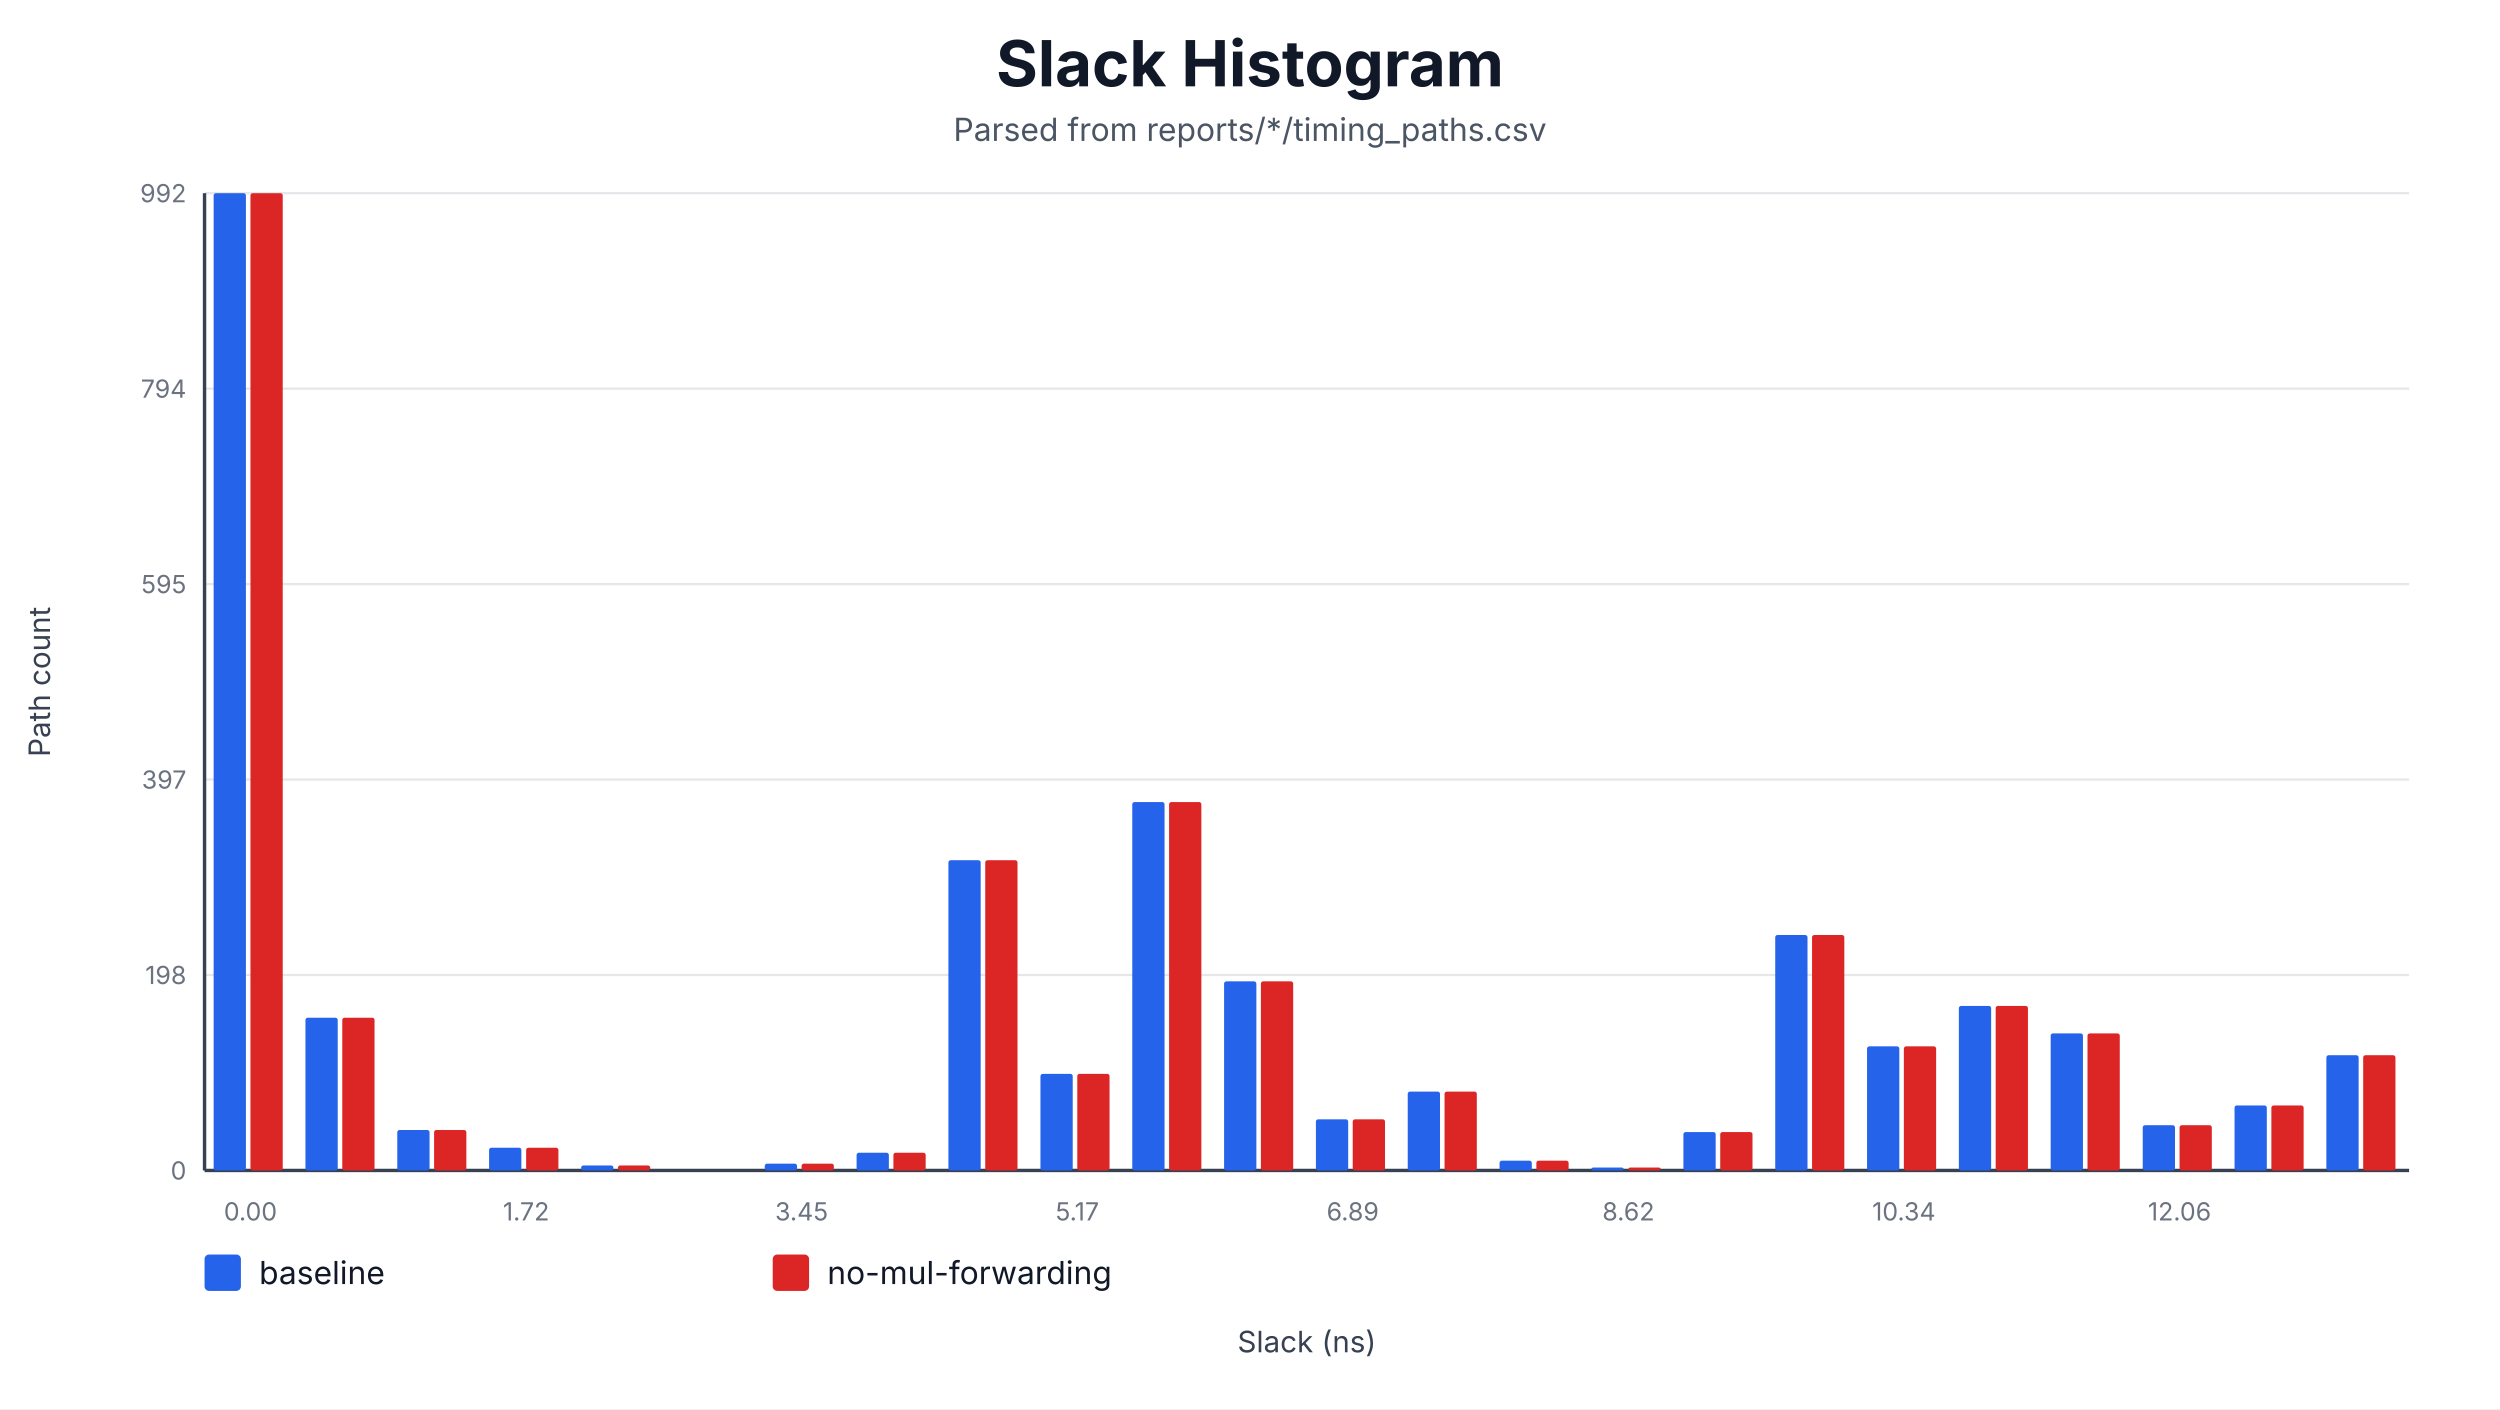
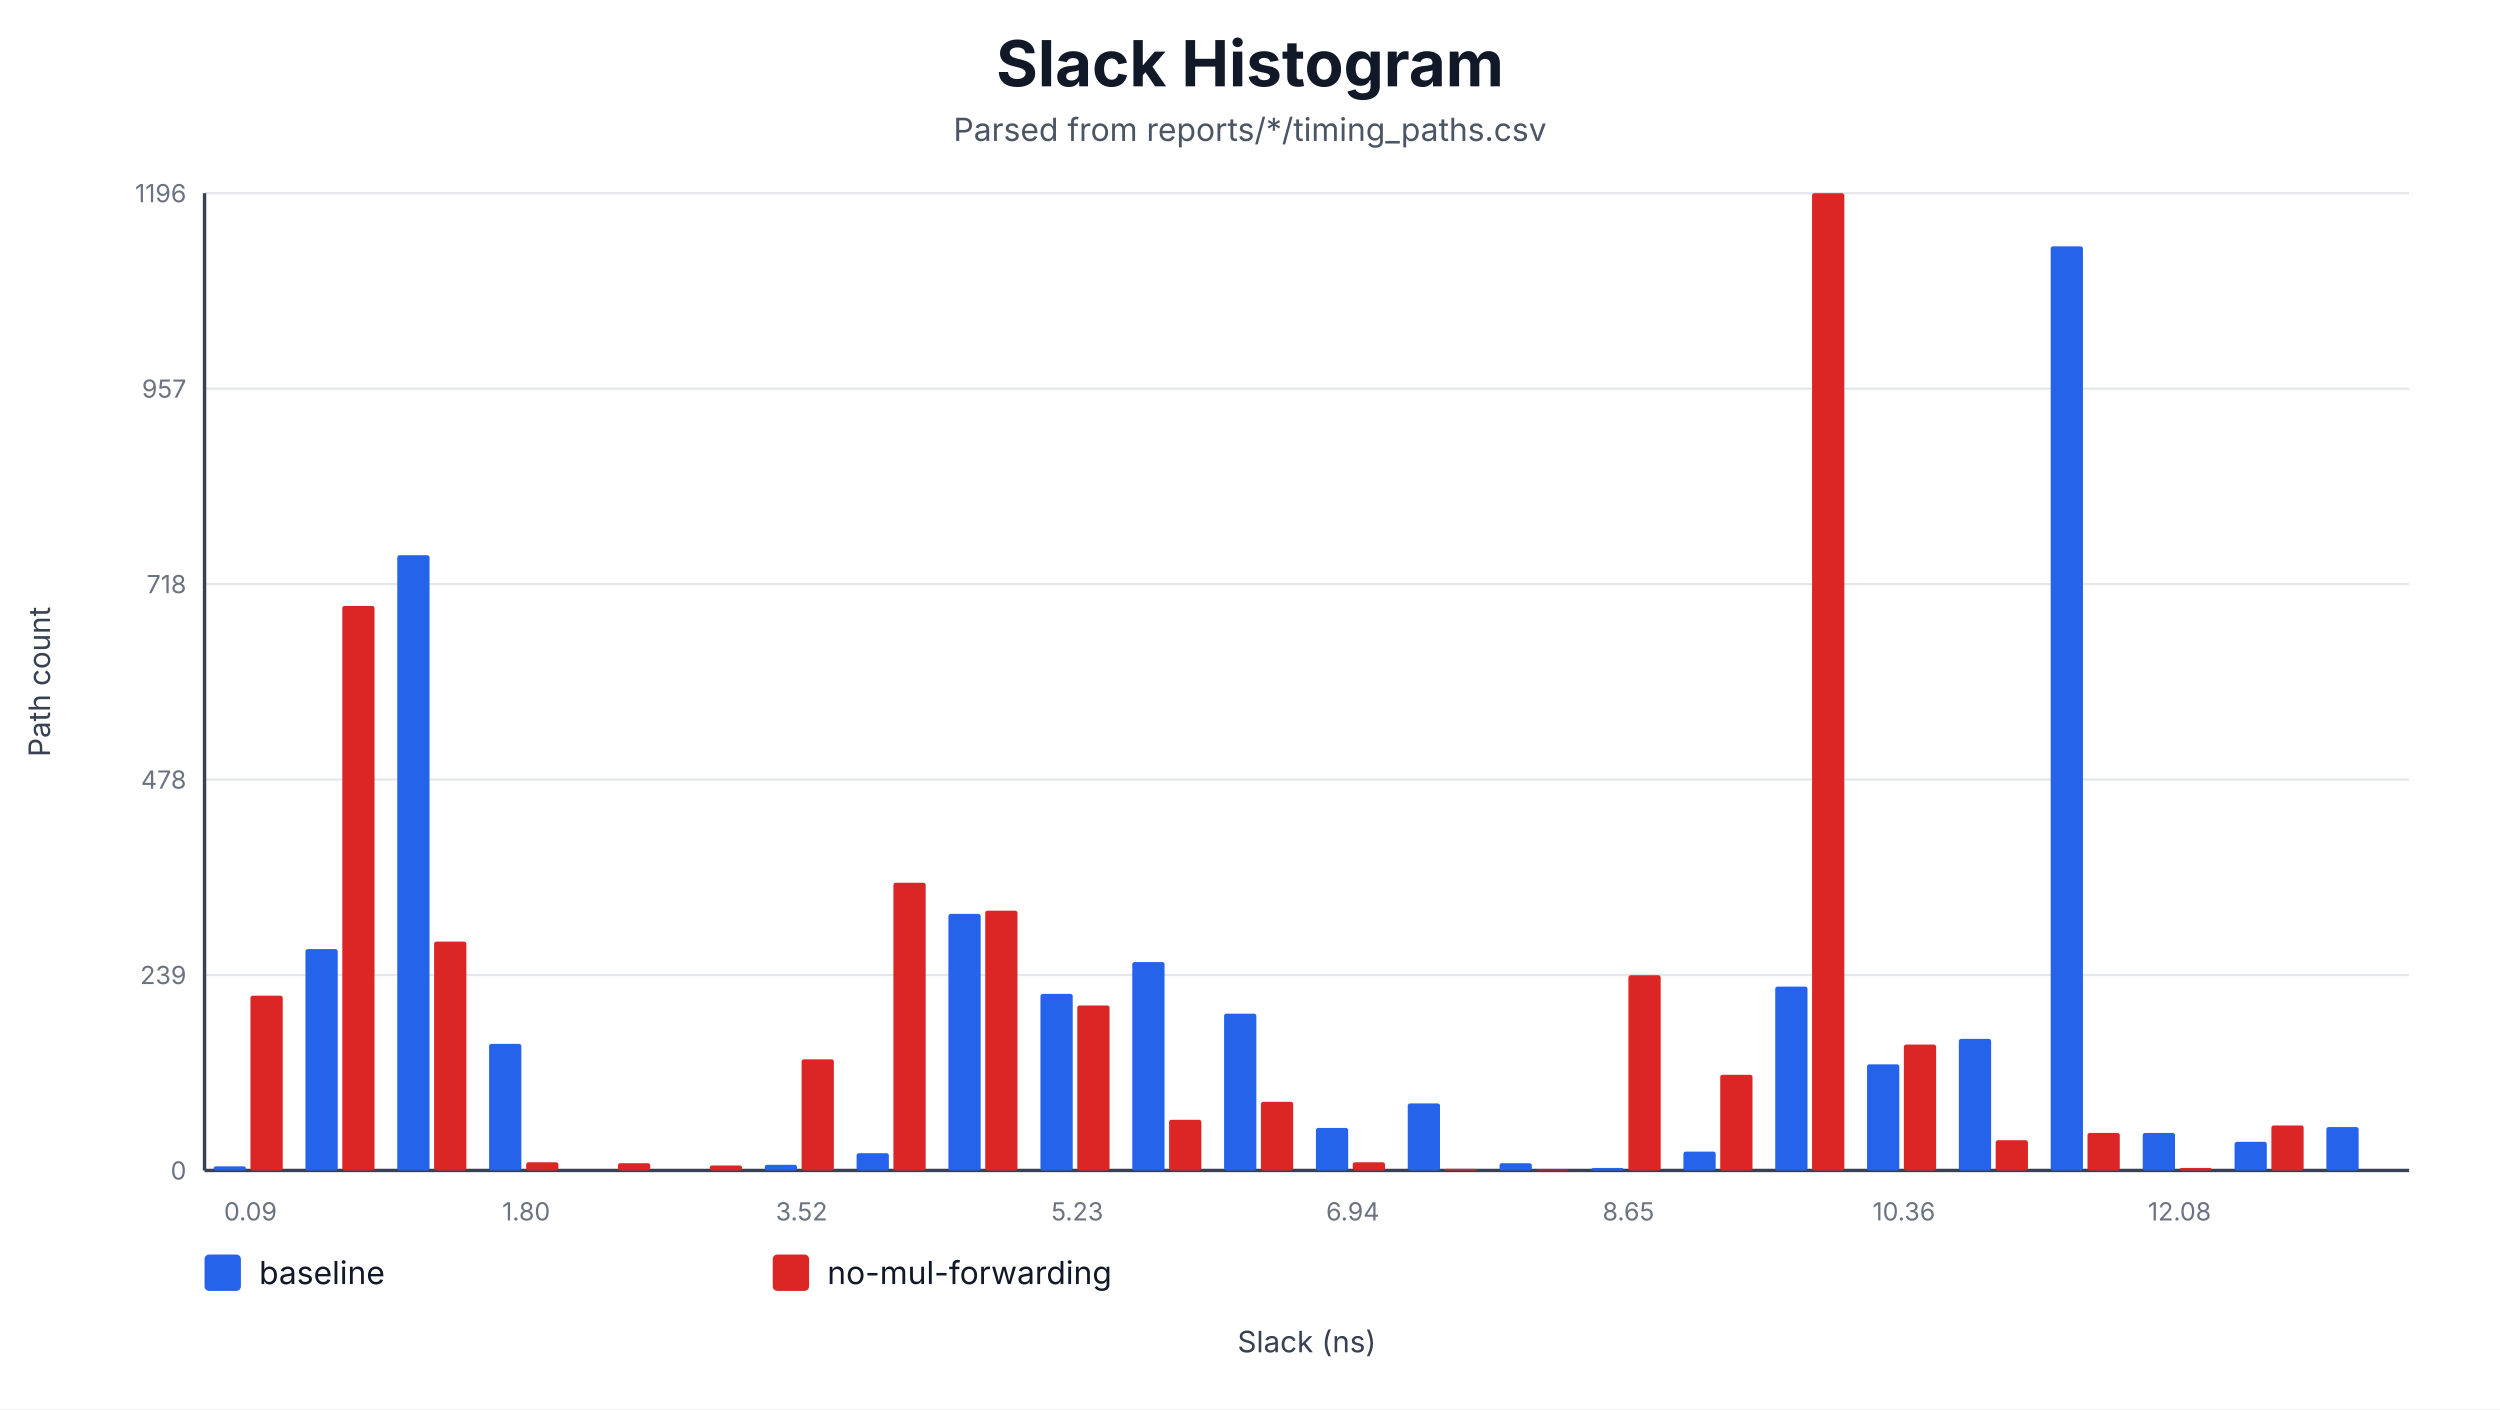
<svg xmlns="http://www.w3.org/2000/svg" width="1100" height="620" viewBox="0 0 1100 620">
  <rect width="100%" height="100%" fill="#ffffff" />
  <style>text{font-family:Inter,Arial,sans-serif;fill:#111827}.title{font-size:28px;font-weight:700}.subtitle{font-size:14px;fill:#4b5563}.axis{font-size:13px;fill:#374151}.tick{font-size:11px;fill:#6b7280}.grid{stroke:#e5e7eb}.axisline{stroke:#374151;stroke-width:1.5}.legend{font-size:14px}</style>
  <text class="title" x="550.0" y="38" text-anchor="middle">Slack Histogram</text>
  <text class="subtitle" x="550.0" y="62" text-anchor="middle">Parsed from reports/*/timing_paths.csv</text>
  <line class="grid" x1="90" y1="515.0" x2="1060" y2="515.0" />
  <text class="tick" x="82" y="519.0" text-anchor="end">0</text>
  <line class="grid" x1="90" y1="429.0" x2="1060" y2="429.0" />
-   <text class="tick" x="82" y="433.0" text-anchor="end">198</text>
+   <text class="tick" x="82" y="433.0" text-anchor="end">239</text>
  <line class="grid" x1="90" y1="343.0" x2="1060" y2="343.0" />
-   <text class="tick" x="82" y="347.0" text-anchor="end">397</text>
+   <text class="tick" x="82" y="347.0" text-anchor="end">478</text>
  <line class="grid" x1="90" y1="257.0" x2="1060" y2="257.0" />
-   <text class="tick" x="82" y="261.0" text-anchor="end">595</text>
+   <text class="tick" x="82" y="261.0" text-anchor="end">718</text>
  <line class="grid" x1="90" y1="171.0" x2="1060" y2="171.0" />
-   <text class="tick" x="82" y="175.0" text-anchor="end">794</text>
+   <text class="tick" x="82" y="175.0" text-anchor="end">957</text>
  <line class="grid" x1="90" y1="85.0" x2="1060" y2="85.0" />
-   <text class="tick" x="82" y="89.0" text-anchor="end">992</text>
+   <text class="tick" x="82" y="89.0" text-anchor="end">1196</text>
  <line class="axisline" x1="90" y1="85" x2="90" y2="515" />
  <line class="axisline" x1="90" y1="515" x2="1060" y2="515" />
  <text class="axis" x="22" y="300.0" transform="rotate(-90 22 300.0)" text-anchor="middle">Path count</text>
  <text class="axis" x="575.0" y="595" text-anchor="middle">Slack (ns)</text>
-   <text class="tick" x="110.2" y="537" text-anchor="middle">0.00</text>
-   <rect x="94.0" y="85.0" width="14.2" height="430.0" fill="#2563eb" rx="1" />
-   <rect x="110.2" y="85.0" width="14.2" height="430.0" fill="#dc2626" rx="1" />
-   <rect x="134.4" y="447.8" width="14.2" height="67.2" fill="#2563eb" rx="1" />
-   <rect x="150.6" y="447.8" width="14.2" height="67.2" fill="#dc2626" rx="1" />
-   <rect x="174.8" y="497.2" width="14.2" height="17.8" fill="#2563eb" rx="1" />
-   <rect x="191.0" y="497.2" width="14.2" height="17.8" fill="#dc2626" rx="1" />
-   <text class="tick" x="231.5" y="537" text-anchor="middle">1.72</text>
-   <rect x="215.2" y="505.0" width="14.2" height="10.0" fill="#2563eb" rx="1" />
-   <rect x="231.5" y="505.0" width="14.2" height="10.0" fill="#dc2626" rx="1" />
-   <rect x="255.7" y="512.8" width="14.2" height="2.2" fill="#2563eb" rx="1" />
-   <rect x="271.9" y="512.8" width="14.2" height="2.2" fill="#dc2626" rx="1" />
+   <text class="tick" x="110.2" y="537" text-anchor="middle">0.09</text>
+   <rect x="94.0" y="513.2" width="14.2" height="1.8" fill="#2563eb" rx="1" />
+   <rect x="110.2" y="438.1" width="14.2" height="76.9" fill="#dc2626" rx="1" />
+   <rect x="134.4" y="417.6" width="14.2" height="97.4" fill="#2563eb" rx="1" />
+   <rect x="150.6" y="266.6" width="14.2" height="248.4" fill="#dc2626" rx="1" />
+   <rect x="174.8" y="244.3" width="14.2" height="270.7" fill="#2563eb" rx="1" />
+   <rect x="191.0" y="414.3" width="14.2" height="100.7" fill="#dc2626" rx="1" />
+   <text class="tick" x="231.5" y="537" text-anchor="middle">1.80</text>
+   <rect x="215.2" y="459.3" width="14.2" height="55.7" fill="#2563eb" rx="1" />
+   <rect x="231.5" y="511.4" width="14.2" height="3.6" fill="#dc2626" rx="1" />
+   <rect x="255.7" y="515.0" width="14.2" height="0.0" fill="#2563eb" rx="1" />
+   <rect x="271.9" y="511.8" width="14.2" height="3.2" fill="#dc2626" rx="1" />
  <rect x="296.1" y="515.0" width="14.2" height="0.0" fill="#2563eb" rx="1" />
-   <rect x="312.3" y="515.0" width="14.2" height="0.0" fill="#dc2626" rx="1" />
-   <text class="tick" x="352.7" y="537" text-anchor="middle">3.45</text>
-   <rect x="336.5" y="512.0" width="14.2" height="3.0" fill="#2563eb" rx="1" />
-   <rect x="352.7" y="512.0" width="14.2" height="3.0" fill="#dc2626" rx="1" />
-   <rect x="376.9" y="507.2" width="14.2" height="7.8" fill="#2563eb" rx="1" />
-   <rect x="393.1" y="507.2" width="14.2" height="7.8" fill="#dc2626" rx="1" />
-   <rect x="417.3" y="378.5" width="14.2" height="136.5" fill="#2563eb" rx="1" />
-   <rect x="433.5" y="378.5" width="14.2" height="136.5" fill="#dc2626" rx="1" />
-   <text class="tick" x="474.0" y="537" text-anchor="middle">5.17</text>
-   <rect x="457.8" y="472.5" width="14.2" height="42.5" fill="#2563eb" rx="1" />
-   <rect x="474.0" y="472.5" width="14.2" height="42.5" fill="#dc2626" rx="1" />
-   <rect x="498.2" y="352.9" width="14.2" height="162.1" fill="#2563eb" rx="1" />
-   <rect x="514.4" y="352.9" width="14.2" height="162.1" fill="#dc2626" rx="1" />
-   <rect x="538.6" y="431.8" width="14.2" height="83.2" fill="#2563eb" rx="1" />
-   <rect x="554.8" y="431.8" width="14.2" height="83.2" fill="#dc2626" rx="1" />
-   <text class="tick" x="595.2" y="537" text-anchor="middle">6.89</text>
-   <rect x="579.0" y="492.5" width="14.2" height="22.5" fill="#2563eb" rx="1" />
-   <rect x="595.2" y="492.5" width="14.2" height="22.5" fill="#dc2626" rx="1" />
-   <rect x="619.4" y="480.3" width="14.2" height="34.7" fill="#2563eb" rx="1" />
-   <rect x="635.6" y="480.3" width="14.2" height="34.7" fill="#dc2626" rx="1" />
-   <rect x="659.8" y="510.7" width="14.2" height="4.3" fill="#2563eb" rx="1" />
-   <rect x="676.0" y="510.7" width="14.2" height="4.3" fill="#dc2626" rx="1" />
-   <text class="tick" x="716.5" y="537" text-anchor="middle">8.62</text>
-   <rect x="700.2" y="513.7" width="14.2" height="1.3" fill="#2563eb" rx="1" />
-   <rect x="716.5" y="513.7" width="14.2" height="1.3" fill="#dc2626" rx="1" />
-   <rect x="740.7" y="498.1" width="14.2" height="16.9" fill="#2563eb" rx="1" />
-   <rect x="756.9" y="498.1" width="14.2" height="16.9" fill="#dc2626" rx="1" />
-   <rect x="781.1" y="411.4" width="14.2" height="103.6" fill="#2563eb" rx="1" />
-   <rect x="797.3" y="411.4" width="14.2" height="103.6" fill="#dc2626" rx="1" />
-   <text class="tick" x="837.7" y="537" text-anchor="middle">10.34</text>
-   <rect x="821.5" y="460.4" width="14.2" height="54.6" fill="#2563eb" rx="1" />
-   <rect x="837.7" y="460.4" width="14.2" height="54.6" fill="#dc2626" rx="1" />
-   <rect x="861.9" y="442.6" width="14.2" height="72.4" fill="#2563eb" rx="1" />
-   <rect x="878.1" y="442.6" width="14.2" height="72.4" fill="#dc2626" rx="1" />
-   <rect x="902.3" y="454.7" width="14.2" height="60.3" fill="#2563eb" rx="1" />
-   <rect x="918.5" y="454.7" width="14.2" height="60.3" fill="#dc2626" rx="1" />
-   <text class="tick" x="959.0" y="537" text-anchor="middle">12.06</text>
-   <rect x="942.8" y="495.1" width="14.2" height="19.9" fill="#2563eb" rx="1" />
-   <rect x="959.0" y="495.1" width="14.2" height="19.9" fill="#dc2626" rx="1" />
-   <rect x="983.2" y="486.4" width="14.2" height="28.6" fill="#2563eb" rx="1" />
-   <rect x="999.4" y="486.4" width="14.2" height="28.6" fill="#dc2626" rx="1" />
-   <rect x="1023.6" y="464.3" width="14.2" height="50.7" fill="#2563eb" rx="1" />
-   <rect x="1039.8" y="464.3" width="14.2" height="50.7" fill="#dc2626" rx="1" />
+   <rect x="312.3" y="512.8" width="14.2" height="2.2" fill="#dc2626" rx="1" />
+   <text class="tick" x="352.7" y="537" text-anchor="middle">3.52</text>
+   <rect x="336.5" y="512.5" width="14.2" height="2.5" fill="#2563eb" rx="1" />
+   <rect x="352.7" y="466.1" width="14.2" height="48.9" fill="#dc2626" rx="1" />
+   <rect x="376.9" y="507.4" width="14.2" height="7.6" fill="#2563eb" rx="1" />
+   <rect x="393.1" y="388.4" width="14.2" height="126.6" fill="#dc2626" rx="1" />
+   <rect x="417.3" y="402.1" width="14.2" height="112.9" fill="#2563eb" rx="1" />
+   <rect x="433.5" y="400.7" width="14.2" height="114.3" fill="#dc2626" rx="1" />
+   <text class="tick" x="474.0" y="537" text-anchor="middle">5.23</text>
+   <rect x="457.8" y="437.3" width="14.2" height="77.7" fill="#2563eb" rx="1" />
+   <rect x="474.0" y="442.4" width="14.2" height="72.6" fill="#dc2626" rx="1" />
+   <rect x="498.2" y="423.3" width="14.2" height="91.7" fill="#2563eb" rx="1" />
+   <rect x="514.4" y="492.7" width="14.2" height="22.3" fill="#dc2626" rx="1" />
+   <rect x="538.6" y="446.0" width="14.2" height="69.0" fill="#2563eb" rx="1" />
+   <rect x="554.8" y="484.8" width="14.2" height="30.2" fill="#dc2626" rx="1" />
+   <text class="tick" x="595.2" y="537" text-anchor="middle">6.94</text>
+   <rect x="579.0" y="496.3" width="14.2" height="18.7" fill="#2563eb" rx="1" />
+   <rect x="595.2" y="511.4" width="14.2" height="3.6" fill="#dc2626" rx="1" />
+   <rect x="619.4" y="485.5" width="14.2" height="29.5" fill="#2563eb" rx="1" />
+   <rect x="635.6" y="514.3" width="14.2" height="0.7" fill="#dc2626" rx="1" />
+   <rect x="659.8" y="511.8" width="14.2" height="3.2" fill="#2563eb" rx="1" />
+   <rect x="676.0" y="514.6" width="14.2" height="0.4" fill="#dc2626" rx="1" />
+   <text class="tick" x="716.5" y="537" text-anchor="middle">8.65</text>
+   <rect x="700.2" y="513.9" width="14.2" height="1.1" fill="#2563eb" rx="1" />
+   <rect x="716.5" y="429.1" width="14.2" height="85.9" fill="#dc2626" rx="1" />
+   <rect x="740.7" y="506.7" width="14.2" height="8.3" fill="#2563eb" rx="1" />
+   <rect x="756.9" y="472.9" width="14.2" height="42.1" fill="#dc2626" rx="1" />
+   <rect x="781.1" y="434.1" width="14.2" height="80.9" fill="#2563eb" rx="1" />
+   <rect x="797.3" y="85.0" width="14.2" height="430.0" fill="#dc2626" rx="1" />
+   <text class="tick" x="837.7" y="537" text-anchor="middle">10.36</text>
+   <rect x="821.5" y="468.3" width="14.2" height="46.7" fill="#2563eb" rx="1" />
+   <rect x="837.7" y="459.6" width="14.2" height="55.4" fill="#dc2626" rx="1" />
+   <rect x="861.9" y="457.1" width="14.2" height="57.9" fill="#2563eb" rx="1" />
+   <rect x="878.1" y="501.7" width="14.2" height="13.3" fill="#dc2626" rx="1" />
+   <rect x="902.3" y="108.4" width="14.2" height="406.6" fill="#2563eb" rx="1" />
+   <rect x="918.5" y="498.5" width="14.2" height="16.5" fill="#dc2626" rx="1" />
+   <text class="tick" x="959.0" y="537" text-anchor="middle">12.08</text>
+   <rect x="942.8" y="498.5" width="14.2" height="16.5" fill="#2563eb" rx="1" />
+   <rect x="959.0" y="513.9" width="14.2" height="1.1" fill="#dc2626" rx="1" />
+   <rect x="983.2" y="502.4" width="14.2" height="12.6" fill="#2563eb" rx="1" />
+   <rect x="999.4" y="495.2" width="14.2" height="19.8" fill="#dc2626" rx="1" />
+   <rect x="1023.6" y="495.9" width="14.2" height="19.1" fill="#2563eb" rx="1" />
+   <rect x="1039.8" y="515.0" width="14.2" height="0.0" fill="#dc2626" rx="1" />
  <rect x="90" y="552" width="16" height="16" fill="#2563eb" rx="2" />
  <text class="legend" x="114" y="565">baseline</text>
  <rect x="340" y="552" width="16" height="16" fill="#dc2626" rx="2" />
  <text class="legend" x="364" y="565">no-mul-forwarding</text>
</svg>
